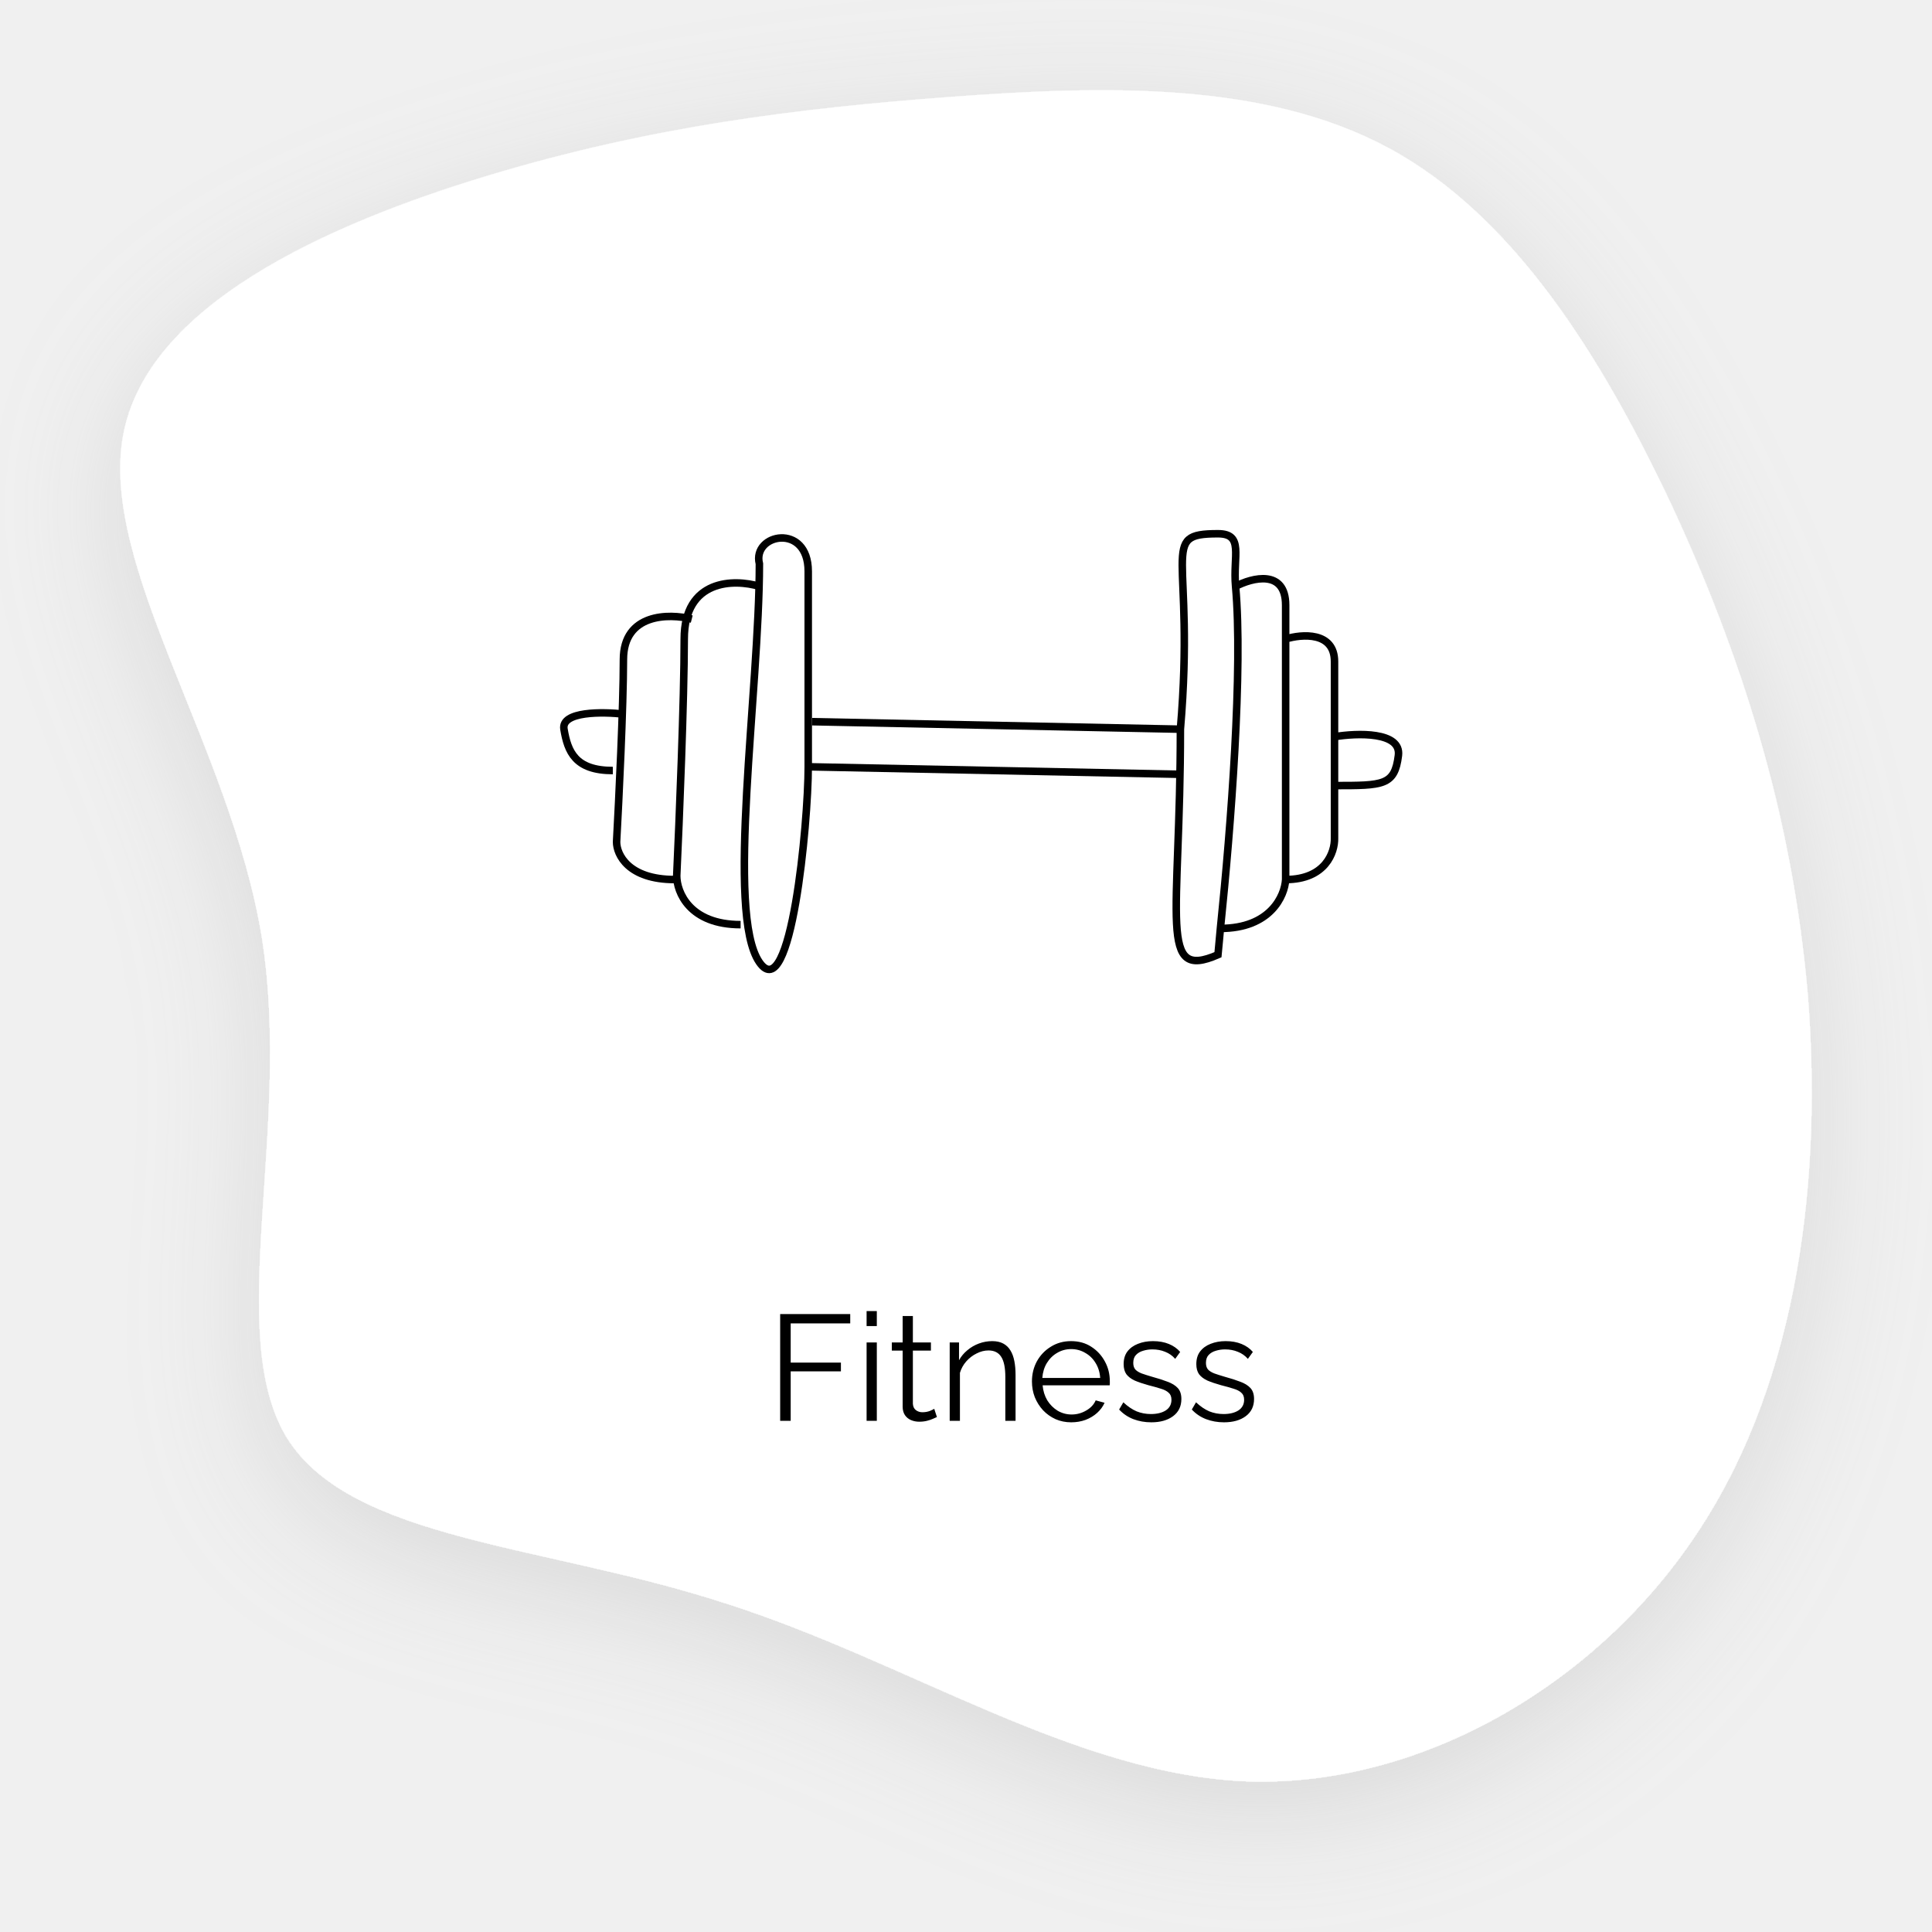
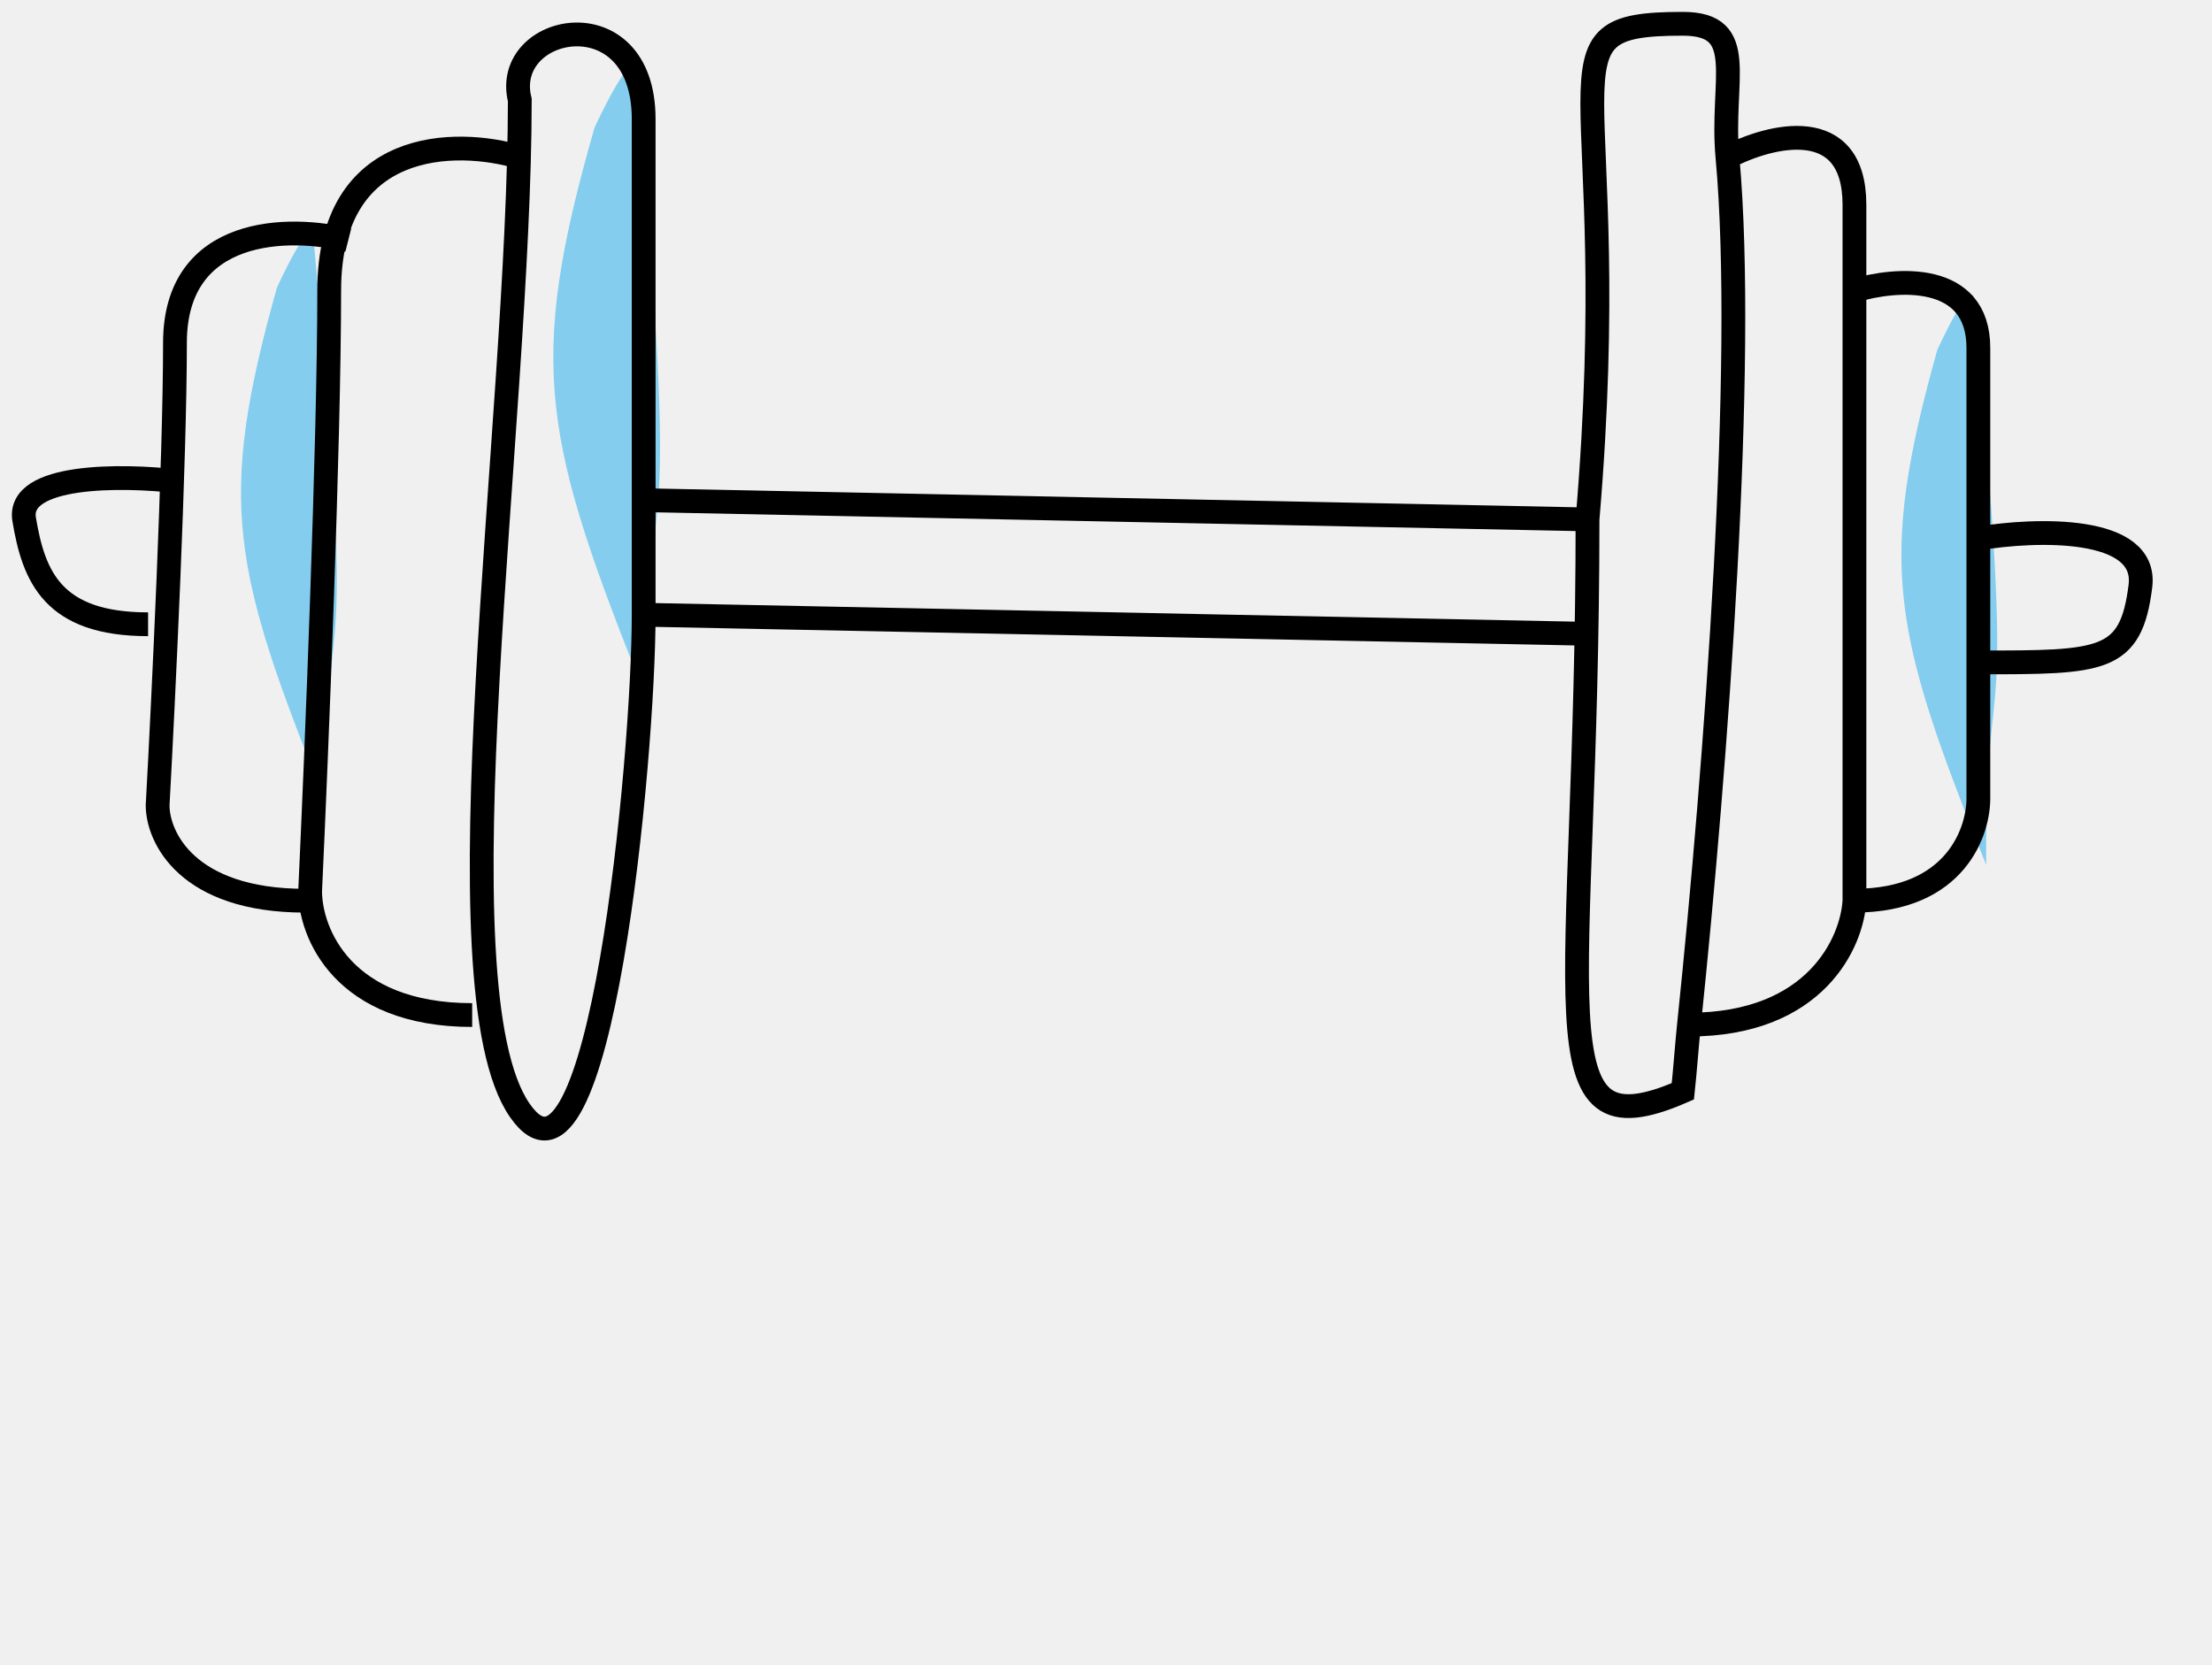
- <svg xmlns="http://www.w3.org/2000/svg" width="257" height="257" viewBox="0 0 257 257" fill="none">
-   <g filter="url(#filter0_d_37_9)">
-     <path d="M184.776 19.721C201.304 28.673 212.918 47.182 222.298 67.057C231.53 86.932 238.379 108.173 240.464 132.144C242.399 156.115 239.421 182.969 226.169 203.299C212.918 223.781 189.392 237.588 166.313 236.981C143.234 236.222 120.899 221.05 96.629 213.313C72.508 205.424 46.599 204.968 38.112 191.162C29.774 177.356 38.857 150.198 34.837 124.71C30.668 99.221 13.246 75.402 16.373 57.954C19.5 40.658 43.324 29.886 64.914 23.363C86.504 16.839 106.009 14.411 126.408 12.894C146.807 11.377 168.248 10.77 184.776 19.721Z" fill="white" />
-   </g>
-   <path d="M103.78 189V174.8H113.1V176.04H105.18V181.26H111.86V182.42H105.18V189H103.78ZM115.277 189V178.58H116.637V189H115.277ZM115.277 176.4V174.4H116.637V176.4H115.277ZM124.633 188.5C124.526 188.54 124.359 188.613 124.133 188.72C123.906 188.827 123.633 188.92 123.313 189C122.993 189.08 122.646 189.12 122.273 189.12C121.886 189.12 121.519 189.047 121.173 188.9C120.839 188.753 120.573 188.533 120.373 188.24C120.173 187.933 120.073 187.56 120.073 187.12V179.66H118.633V178.58H120.073V175.06H121.433V178.58H123.833V179.66H121.433V186.74C121.459 187.113 121.593 187.393 121.833 187.58C122.086 187.767 122.373 187.86 122.693 187.86C123.066 187.86 123.406 187.8 123.713 187.68C124.019 187.547 124.206 187.453 124.273 187.4L124.633 188.5ZM135.092 189H133.732V183.18C133.732 181.953 133.552 181.06 133.192 180.5C132.832 179.927 132.265 179.64 131.492 179.64C130.959 179.64 130.432 179.773 129.912 180.04C129.392 180.293 128.932 180.647 128.532 181.1C128.145 181.54 127.865 182.047 127.692 182.62V189H126.332V178.58H127.572V180.94C127.852 180.433 128.219 179.993 128.672 179.62C129.125 179.233 129.639 178.933 130.212 178.72C130.785 178.507 131.379 178.4 131.992 178.4C132.565 178.4 133.052 178.507 133.452 178.72C133.852 178.933 134.172 179.24 134.412 179.64C134.652 180.027 134.825 180.5 134.932 181.06C135.039 181.607 135.092 182.22 135.092 182.9V189ZM142.492 189.2C141.746 189.2 141.052 189.06 140.412 188.78C139.772 188.487 139.219 188.093 138.752 187.6C138.286 187.093 137.919 186.513 137.652 185.86C137.399 185.207 137.272 184.507 137.272 183.76C137.272 182.787 137.492 181.893 137.932 181.08C138.386 180.267 139.006 179.62 139.792 179.14C140.579 178.647 141.472 178.4 142.472 178.4C143.499 178.4 144.392 178.647 145.152 179.14C145.926 179.633 146.532 180.287 146.972 181.1C147.412 181.9 147.632 182.78 147.632 183.74C147.632 183.847 147.632 183.953 147.632 184.06C147.632 184.153 147.626 184.227 147.612 184.28H138.692C138.759 185.027 138.966 185.693 139.312 186.28C139.672 186.853 140.132 187.313 140.692 187.66C141.266 187.993 141.886 188.16 142.552 188.16C143.232 188.16 143.872 187.987 144.472 187.64C145.086 187.293 145.512 186.84 145.752 186.28L146.932 186.6C146.719 187.093 146.392 187.54 145.952 187.94C145.512 188.34 144.992 188.653 144.392 188.88C143.806 189.093 143.172 189.2 142.492 189.2ZM138.652 183.3H146.352C146.299 182.54 146.092 181.873 145.732 181.3C145.386 180.727 144.926 180.28 144.352 179.96C143.792 179.627 143.172 179.46 142.492 179.46C141.812 179.46 141.192 179.627 140.632 179.96C140.072 180.28 139.612 180.733 139.252 181.32C138.906 181.893 138.706 182.553 138.652 183.3ZM153.15 189.2C152.297 189.2 151.504 189.06 150.77 188.78C150.037 188.5 149.404 188.073 148.87 187.5L149.43 186.54C150.017 187.087 150.604 187.487 151.19 187.74C151.79 187.98 152.424 188.1 153.09 188.1C153.904 188.1 154.564 187.94 155.07 187.62C155.577 187.287 155.83 186.813 155.83 186.2C155.83 185.787 155.704 185.473 155.45 185.26C155.21 185.033 154.857 184.853 154.39 184.72C153.937 184.573 153.39 184.42 152.75 184.26C152.03 184.06 151.424 183.853 150.93 183.64C150.45 183.413 150.084 183.133 149.83 182.8C149.59 182.453 149.47 182.007 149.47 181.46C149.47 180.78 149.637 180.22 149.97 179.78C150.317 179.327 150.784 178.987 151.37 178.76C151.97 178.52 152.637 178.4 153.37 178.4C154.17 178.4 154.877 178.527 155.49 178.78C156.104 179.033 156.604 179.387 156.99 179.84L156.33 180.76C155.957 180.333 155.51 180.02 154.99 179.82C154.484 179.607 153.917 179.5 153.29 179.5C152.864 179.5 152.457 179.56 152.07 179.68C151.684 179.787 151.364 179.973 151.11 180.24C150.87 180.493 150.75 180.847 150.75 181.3C150.75 181.673 150.844 181.967 151.03 182.18C151.217 182.38 151.497 182.553 151.87 182.7C152.244 182.833 152.704 182.98 153.25 183.14C154.037 183.353 154.724 183.573 155.31 183.8C155.897 184.013 156.35 184.293 156.67 184.64C156.99 184.987 157.15 185.473 157.15 186.1C157.15 187.073 156.784 187.833 156.05 188.38C155.317 188.927 154.35 189.2 153.15 189.2ZM162.818 189.2C161.965 189.2 161.172 189.06 160.438 188.78C159.705 188.5 159.072 188.073 158.538 187.5L159.098 186.54C159.685 187.087 160.272 187.487 160.858 187.74C161.458 187.98 162.092 188.1 162.758 188.1C163.572 188.1 164.232 187.94 164.738 187.62C165.245 187.287 165.498 186.813 165.498 186.2C165.498 185.787 165.372 185.473 165.118 185.26C164.878 185.033 164.525 184.853 164.058 184.72C163.605 184.573 163.058 184.42 162.418 184.26C161.698 184.06 161.092 183.853 160.598 183.64C160.118 183.413 159.752 183.133 159.498 182.8C159.258 182.453 159.138 182.007 159.138 181.46C159.138 180.78 159.305 180.22 159.638 179.78C159.985 179.327 160.452 178.987 161.038 178.76C161.638 178.52 162.305 178.4 163.038 178.4C163.838 178.4 164.545 178.527 165.158 178.78C165.772 179.033 166.272 179.387 166.658 179.84L165.998 180.76C165.625 180.333 165.178 180.02 164.658 179.82C164.152 179.607 163.585 179.5 162.958 179.5C162.532 179.5 162.125 179.56 161.738 179.68C161.352 179.787 161.032 179.973 160.778 180.24C160.538 180.493 160.418 180.847 160.418 181.3C160.418 181.673 160.512 181.967 160.698 182.18C160.885 182.38 161.165 182.553 161.538 182.7C161.912 182.833 162.372 182.98 162.918 183.14C163.705 183.353 164.392 183.573 164.978 183.8C165.565 184.013 166.018 184.293 166.338 184.64C166.658 184.987 166.818 185.473 166.818 186.1C166.818 187.073 166.452 187.833 165.718 188.38C164.985 188.927 164.018 189.2 162.818 189.2Z" fill="black" />
-   <path d="M83.02 94.999C80.187 94.666 74.621 94.599 75.02 96.999C75.52 99.999 76.519 102.499 81.519 102.499" stroke="black" strokeWidth="2" />
-   <path d="M108.02 96L157.02 96.999M157.02 96.999C159.02 73.498 154.02 71 162.02 71C165.52 71 163.988 73.947 164.359 78M157.02 96.999C157.02 122.499 154.02 130.498 162.02 126.999C162.125 126.048 162.233 124.546 162.342 123.5M164.359 78C166.579 76.833 171.02 75.7 171.02 80.5C171.02 81.435 171.02 83.004 171.02 85M164.359 78C165.354 88.853 163.763 109.856 162.342 123.5M171.02 117C170.901 119.167 169 123.5 162.342 123.5M171.02 117C171.02 108.813 171.02 93.255 171.02 85M171.02 117C176.348 117 177.573 113.333 177.52 111.5C177.52 109.659 177.52 107.179 177.52 104.5M171.02 85C173.186 84.333 177.52 84 177.52 88C177.52 89.864 177.52 93.753 177.52 98M177.52 98C180.52 97.5 186.42 97.3 186.02 100.5C185.52 104.5 184.02 104.5 177.52 104.5M177.52 98C177.52 100.147 177.52 102.386 177.52 104.5" stroke="black" strokeWidth="2" />
-   <path d="M157.013 103L107.513 102M107.513 102C107.513 109.5 105.217 134.073 101.016 128C96.52 121.5 101.015 91.998 101.017 74.999C100.022 70.999 107.513 69.5 107.513 76C107.513 85.025 107.513 95.999 107.513 102Z" stroke="black" strokeWidth="2" />
-   <path d="M101.02 77.999C97.686 76.999 91.019 76.999 91.019 84.999C91.019 92.999 90.353 109.332 90.019 116.499C90.019 118.666 91.719 122.999 98.519 122.999" stroke="black" strokeWidth="2" />
-   <path d="M92.019 82.349C88.989 81.579 82.929 81.579 82.929 87.739C82.929 93.899 82.323 106.476 82.019 111.994C82.019 113.662 83.565 116.999 89.747 116.999" stroke="black" strokeWidth="2" />
-   <defs>
-     <filter id="filter0_d_37_9" x="0" y="0" width="257" height="257" filterUnits="userSpaceOnUse" color-interpolation-filters="sRGB">
-       <feFlood flood-opacity="0" result="BackgroundImageFix" />
-       <feColorMatrix in="SourceAlpha" type="matrix" values="0 0 0 0 0 0 0 0 0 0 0 0 0 0 0 0 0 0 127 0" result="hardAlpha" />
-       <feOffset dy="4" />
-       <feGaussianBlur stdDeviation="8" />
-       <feComposite in2="hardAlpha" operator="out" />
-       <feColorMatrix type="matrix" values="0 0 0 0 0.592 0 0 0 0 0.592 0 0 0 0 0.592 0 0 0 0.25 0" />
-       <feBlend mode="normal" in2="BackgroundImageFix" result="effect1_dropShadow_37_9" />
-       <feBlend mode="normal" in="SourceGraphic" in2="effect1_dropShadow_37_9" result="shape" />
-     </filter>
-   </defs>
+ <svg xmlns="http://www.w3.org/2000/svg" viewBox="0 0 93 70" fill="none">
+   <path d="M7.429 20.237C5.158 19.97 0.696 19.917 1.016 21.84C1.417 24.245 2.218 26.249 6.226 26.249" stroke="black" />
+   <path d="M26.742 3.181C28.719 25.626 27.178 18.453 27.178 29.36C22.815 18.452 22.115 15.405 24.997 5.363C24.997 5.363 26.782 1.486 26.742 3.181Z" fill="#84CDEE" />
+   <path d="M82.999 12.761C84.866 33.007 83.457 26.532 83.505 36.366C79.556 26.512 78.917 23.762 81.448 14.72C81.448 14.72 83.027 11.232 82.999 12.761Z" fill="#84CDEE" />
+   <path d="M13.191 10.143C15.058 30.389 13.649 23.914 13.697 33.748C9.748 23.894 9.108 21.144 11.64 12.102C11.64 12.102 13.219 8.614 13.191 10.143Z" fill="#84CDEE" />
+   <path d="M21.856 6.61C19.184 5.808 13.841 5.808 13.841 12.221C13.841 18.634 13.306 31.726 13.039 37.47C13.039 39.207 14.402 42.681 19.852 42.681" stroke="black" />
+   <path d="M14.643 10.098C12.214 9.481 7.356 9.481 7.356 14.419C7.356 19.357 6.87 29.438 6.627 33.861C6.627 35.199 7.866 37.873 12.821 37.873" stroke="black" />
+   <path d="M66.74 26.65L27.062 25.849M27.062 25.849C27.062 31.86 25.221 51.558 21.854 46.689C18.25 41.479 21.853 17.831 21.854 4.205C21.057 0.998 27.062 -0.203 27.062 5.008C27.062 12.242 27.062 21.039 27.062 25.849Z" stroke="black" />
+   <path d="M27.468 21.04L66.745 21.84M66.745 21.84C68.348 3.002 64.34 1 70.753 1C73.558 1 72.33 3.362 72.628 6.611M66.745 21.84C66.745 42.28 64.34 48.692 70.753 45.887C70.837 45.124 70.924 43.921 71.011 43.083M72.628 6.611C74.408 5.676 77.967 4.767 77.967 8.615C77.967 9.364 77.967 10.622 77.967 12.222M72.628 6.611C73.425 15.31 72.15 32.146 71.011 43.083M77.967 37.872C77.872 39.609 76.348 43.083 71.011 43.083M77.967 37.872C77.967 31.31 77.967 18.839 77.967 12.222M77.967 37.872C82.238 37.872 83.22 34.933 83.177 33.464C83.177 31.988 83.177 30 83.177 27.853M77.967 12.222C79.704 11.688 83.177 11.42 83.177 14.627C83.177 16.12 83.177 19.238 83.177 22.642M83.177 22.642C85.582 22.242 90.311 22.081 89.99 24.646C89.59 27.853 88.387 27.853 83.177 27.853M83.177 22.642C83.177 24.364 83.177 26.158 83.177 27.853" stroke="black" />
</svg>
